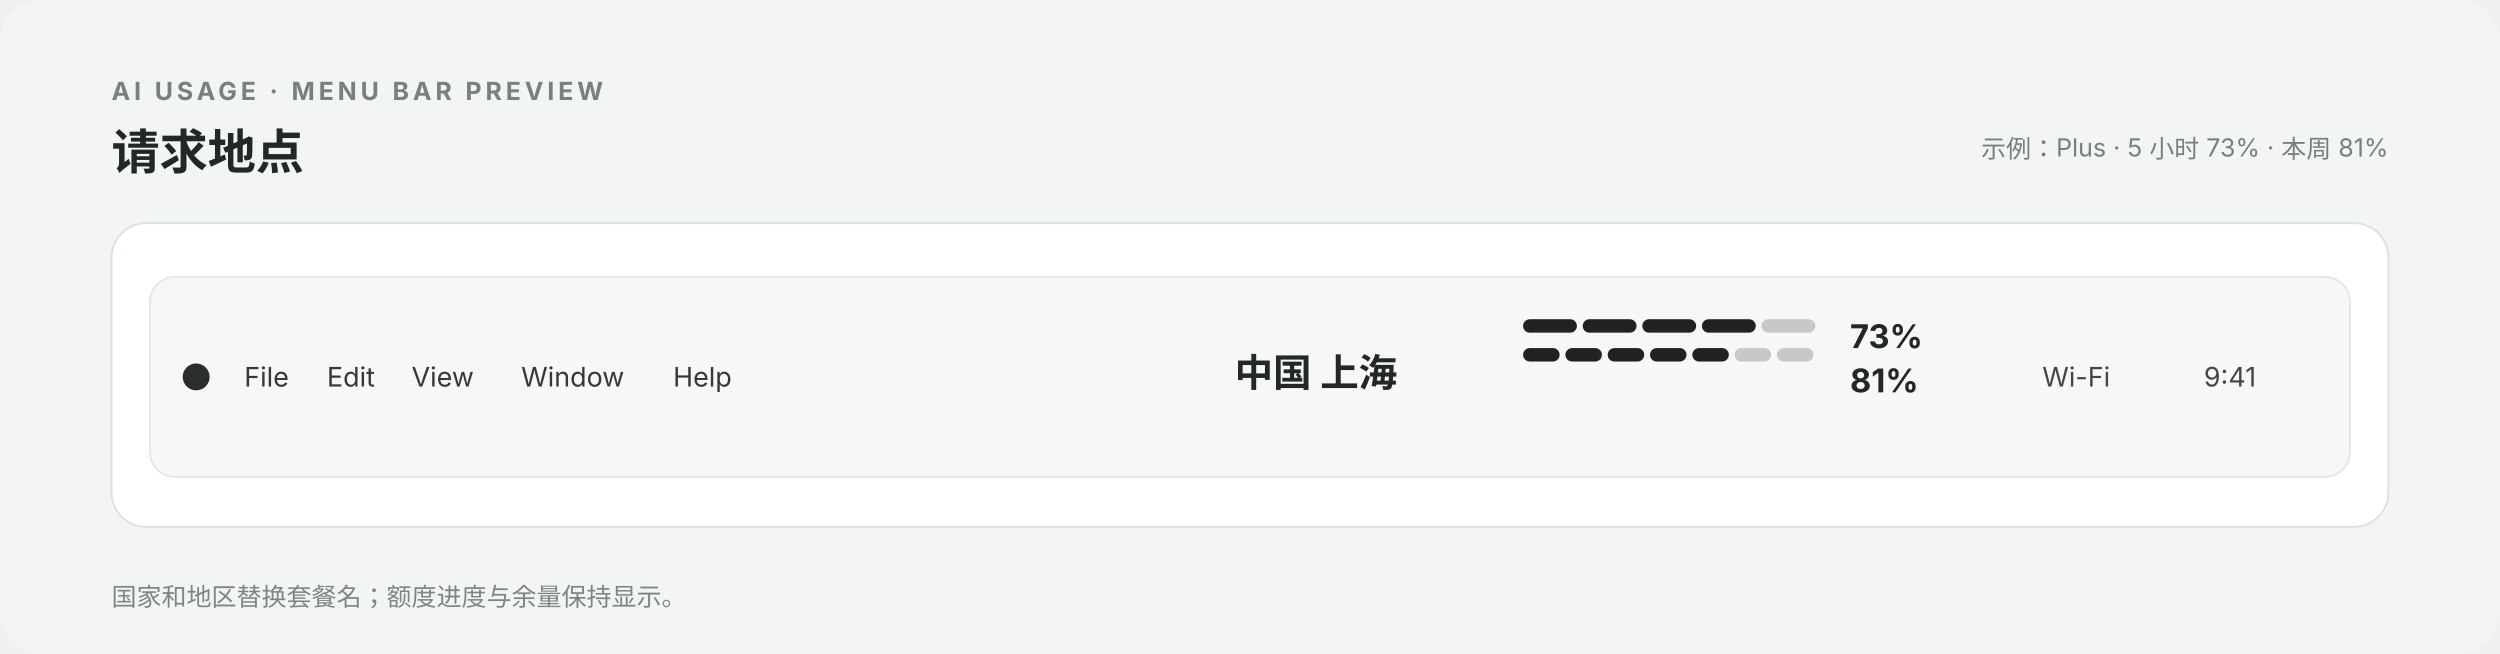
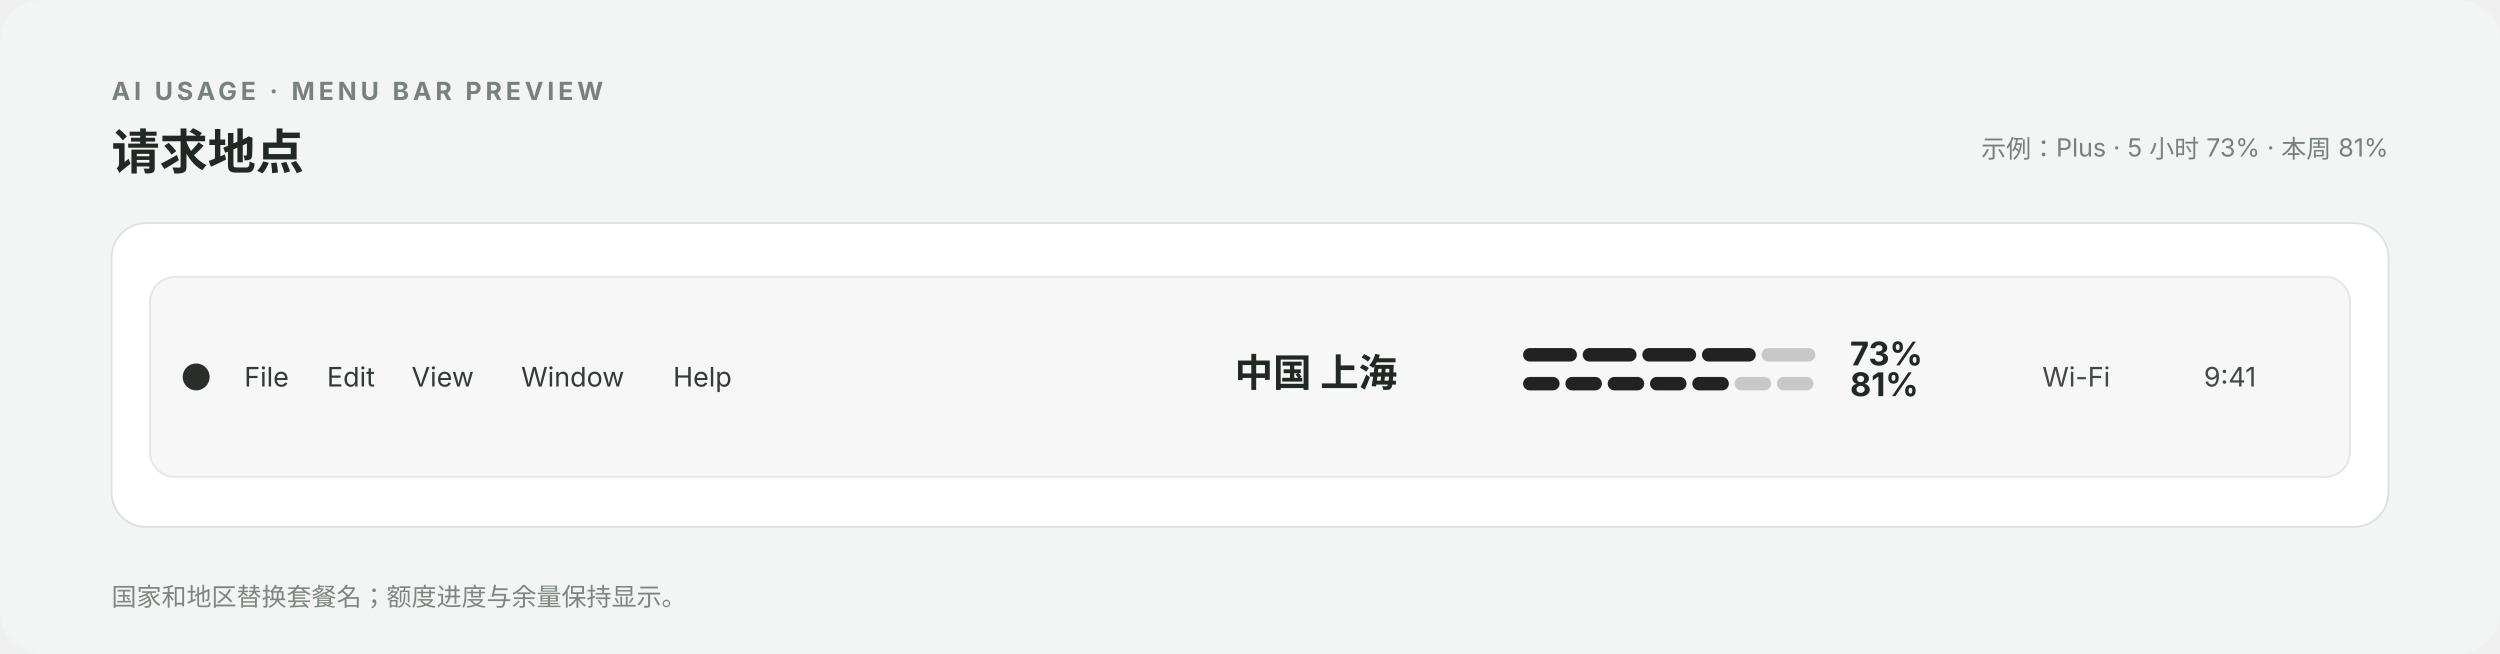
<svg xmlns="http://www.w3.org/2000/svg" width="1300" height="340" viewBox="0 0 1300 340" role="img" aria-labelledby="title desc">
  <rect width="1300" height="340" rx="22" fill="#f3f5f4" />
  <text x="58" y="52" fill="#78817c" font-family="-apple-system,BlinkMacSystemFont,Segoe UI,sans-serif" font-size="13" font-weight="700" letter-spacing="2">AI USAGE · MENU BAR PREVIEW</text>
  <text x="58" y="88" fill="#222925" font-family="-apple-system,BlinkMacSystemFont,Segoe UI,sans-serif" font-size="25" font-weight="700">请求地点</text>
  <text x="1242" y="82" text-anchor="end" fill="#77817b" font-family="-apple-system,BlinkMacSystemFont,Segoe UI,sans-serif" font-size="13">示例：Plus · 5 小时 73% · 本周 81%</text>
  <rect x="58" y="116" width="1184" height="158" rx="18" fill="#fff" stroke="#dce2de" />
  <rect x="78" y="144" width="1144" height="104" rx="13" fill="#f6f7f6" stroke="#e4e8e5" />
  <circle cx="102" cy="196" r="7" fill="#292e2b" />
  <text x="127" y="201" fill="#343a36" font-family="-apple-system,BlinkMacSystemFont,Segoe UI,sans-serif" font-size="14">File</text>
  <text x="170" y="201" fill="#343a36" font-family="-apple-system,BlinkMacSystemFont,Segoe UI,sans-serif" font-size="14">Edit</text>
  <text x="214" y="201" fill="#343a36" font-family="-apple-system,BlinkMacSystemFont,Segoe UI,sans-serif" font-size="14">View</text>
  <text x="271" y="201" fill="#343a36" font-family="-apple-system,BlinkMacSystemFont,Segoe UI,sans-serif" font-size="14">Window</text>
  <text x="350" y="201" fill="#343a36" font-family="-apple-system,BlinkMacSystemFont,Segoe UI,sans-serif" font-size="14">Help</text>
  <text x="642" y="201" fill="#222925" font-family="-apple-system,BlinkMacSystemFont,Segoe UI,sans-serif" font-size="20" font-weight="650">中国 上海</text>
-   <g transform="translate(792 166)" fill="#222">
+   <g transform="translate(792 181)" fill="#222">
    <rect x="0" y="0" width="28" height="7" rx="3.5" />
    <rect x="31" y="0" width="28" height="7" rx="3.5" />
    <rect x="62" y="0" width="28" height="7" rx="3.5" />
    <rect x="93" y="0" width="28" height="7" rx="3.5" />
    <rect x="124" y="0" width="28" height="7" rx="3.5" opacity=".22" />
    <rect x="0" y="15" width="19" height="7" rx="3.5" />
    <rect x="22" y="15" width="19" height="7" rx="3.5" />
    <rect x="44" y="15" width="19" height="7" rx="3.5" />
    <rect x="66" y="15" width="19" height="7" rx="3.5" />
    <rect x="88" y="15" width="19" height="7" rx="3.5" />
    <rect x="110" y="15" width="19" height="7" rx="3.5" opacity=".22" />
    <rect x="132" y="15" width="19" height="7" rx="3.5" opacity=".22" />
  </g>
-   <text x="962" y="181" fill="#222925" font-family="-apple-system,BlinkMacSystemFont,Segoe UI,sans-serif" font-size="17" font-weight="700">73%</text>
-   <text x="962" y="204" fill="#222925" font-family="-apple-system,BlinkMacSystemFont,Segoe UI,sans-serif" font-size="17" font-weight="700">81%</text>
+   <text x="962" y="190" fill="#222925" font-family="-apple-system,BlinkMacSystemFont,Segoe UI,sans-serif" font-size="17" font-weight="700">73%</text>
+   <text x="962" y="206" fill="#222925" font-family="-apple-system,BlinkMacSystemFont,Segoe UI,sans-serif" font-size="17" font-weight="700">81%</text>
  <text x="1062" y="201" fill="#424944" font-family="-apple-system,BlinkMacSystemFont,Segoe UI,sans-serif" font-size="14">Wi-Fi</text>
  <text x="1146" y="201" fill="#424944" font-family="-apple-system,BlinkMacSystemFont,Segoe UI,sans-serif" font-size="14">9:41</text>
  <text x="58" y="315" fill="#7d8680" font-family="-apple-system,BlinkMacSystemFont,Segoe UI,sans-serif" font-size="13">国家和地区替换套餐名；额度进度与余量保持显示。</text>
</svg>
